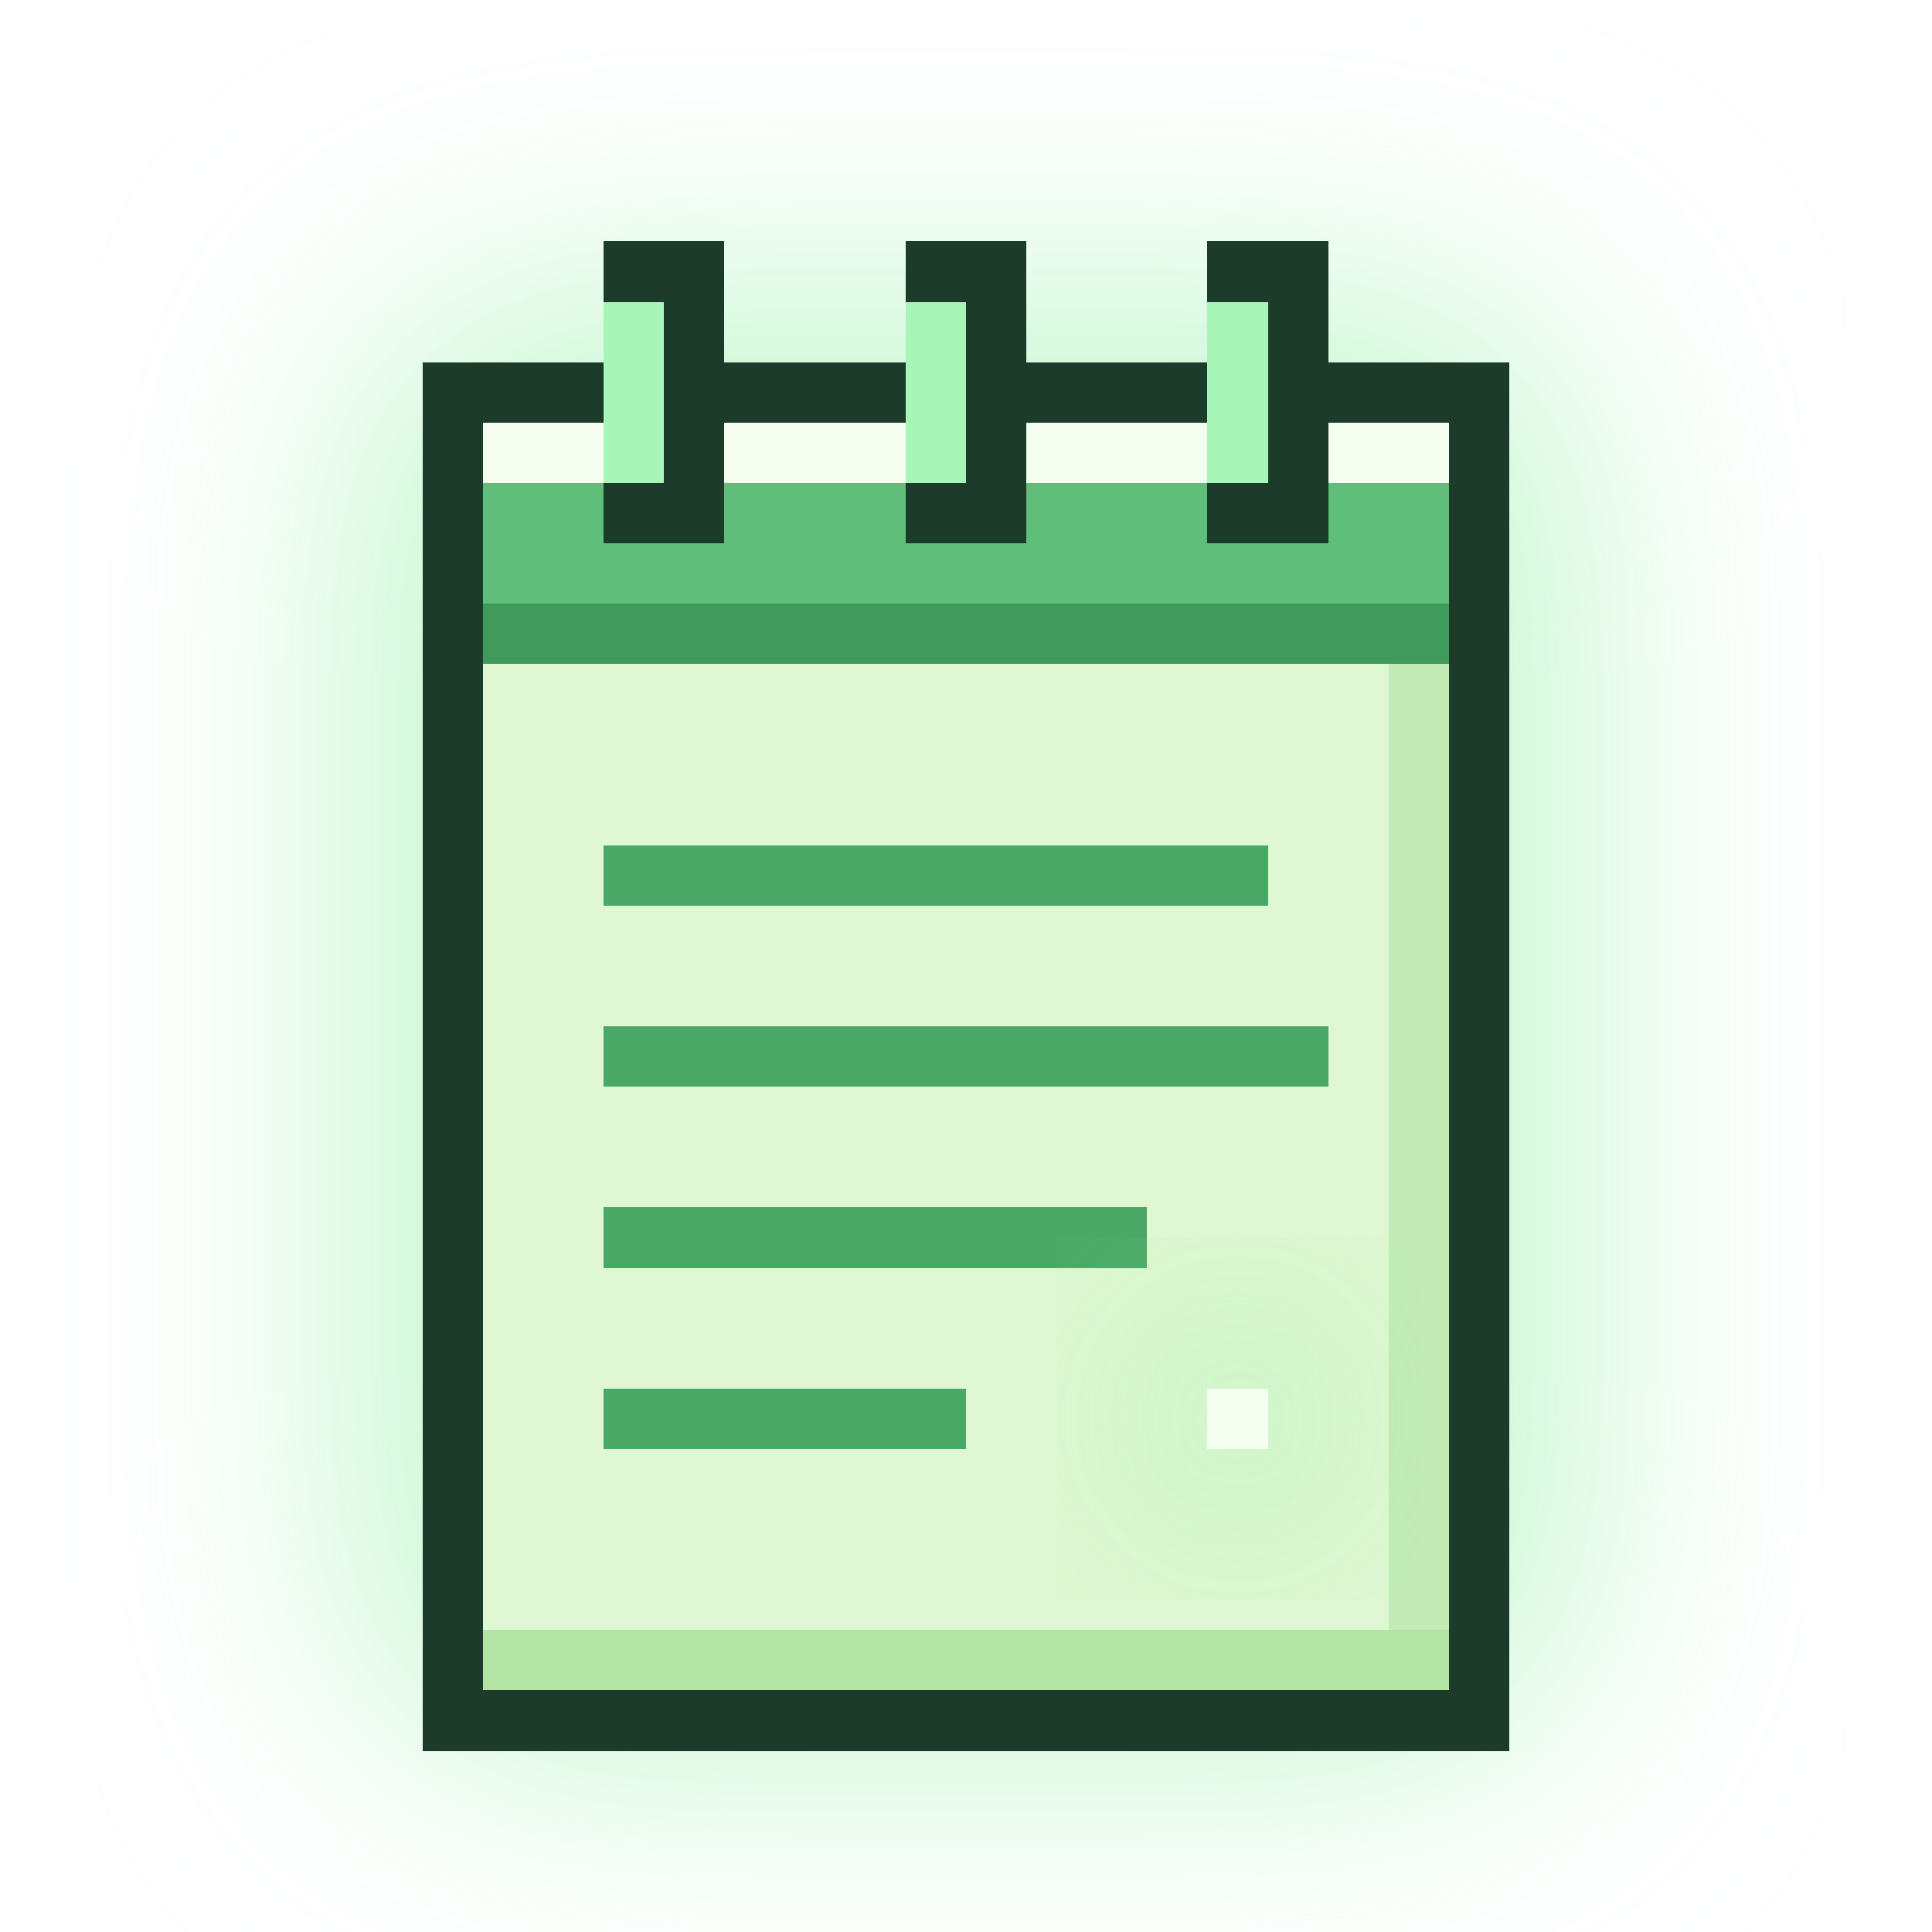
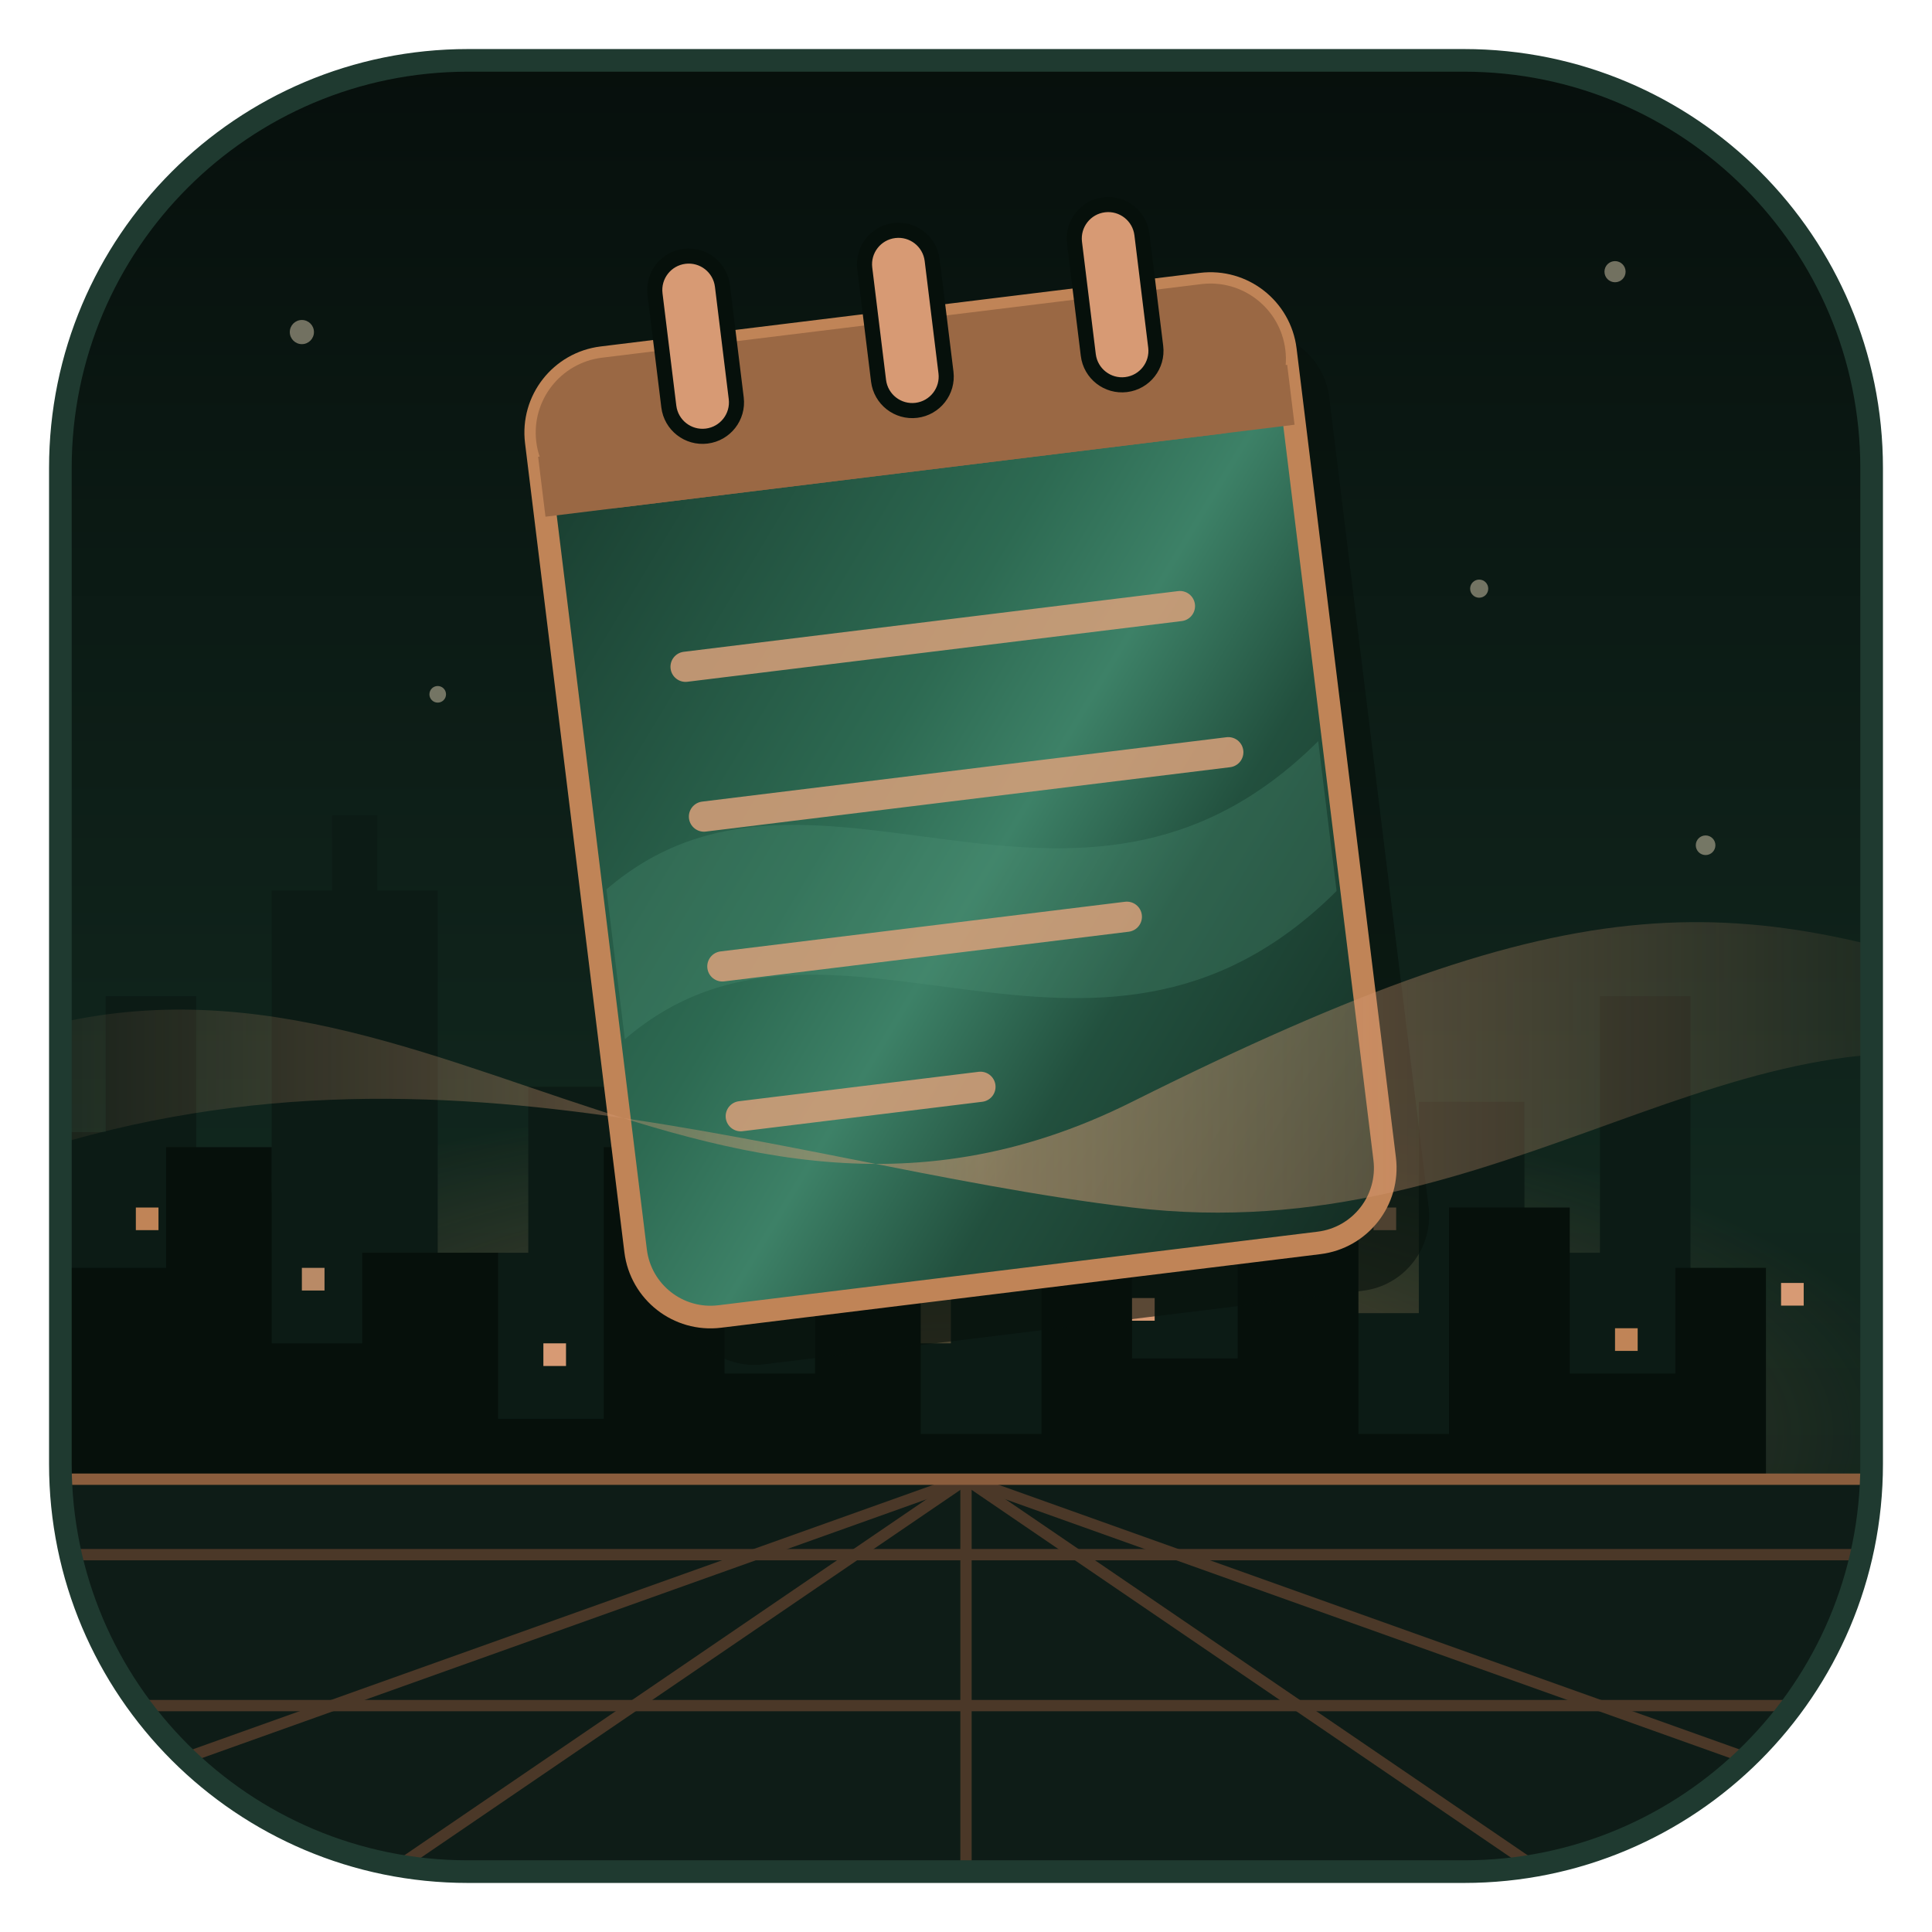
- <svg xmlns="http://www.w3.org/2000/svg" viewBox="0 0 32 32" width="256" height="256" shape-rendering="crispEdges">
+ <svg xmlns="http://www.w3.org/2000/svg" viewBox="0 0 256 256" width="256" height="256">
  <defs>
-     <filter id="glow" x="-50%" y="-50%" width="200%" height="200%">
-       <feGaussianBlur stdDeviation="2.2" />
-     </filter>
+     <linearGradient id="sky" x1="0" y1="0" x2="0" y2="1">
+       <stop offset="0" stop-color="#060e0b" />
+       <stop offset="0.62" stop-color="#11271e" />
+       <stop offset="1" stop-color="#0e1c17" />
+     </linearGradient>
+     <radialGradient id="haze" cx="0.5" cy="0.5" r="0.5">
+       <stop offset="0" stop-color="#c08457" stop-opacity="0.45" />
+       <stop offset="1" stop-color="#c08457" stop-opacity="0" />
+     </radialGradient>
+     <linearGradient id="silk" x1="0" y1="0" x2="1" y2="1">
+       <stop offset="0" stop-color="#16362a" />
+       <stop offset="0.42" stop-color="#2d6a52" />
+       <stop offset="0.55" stop-color="#3d8167" />
+       <stop offset="0.7" stop-color="#22503e" />
+       <stop offset="1" stop-color="#132a21" />
+     </linearGradient>
+     <linearGradient id="ribbon" x1="0" y1="0" x2="1" y2="0">
+       <stop offset="0" stop-color="#d79a74" stop-opacity="0" />
+       <stop offset="0.5" stop-color="#d79a74" stop-opacity="0.55" />
+       <stop offset="1" stop-color="#d79a74" stop-opacity="0" />
+     </linearGradient>
+     <clipPath id="tile">
+       <rect x="8" y="8" width="240" height="240" rx="54" />
+     </clipPath>
  </defs>
-   <rect x="6" y="5" width="20" height="24" rx="3" fill="#8ff0a4" opacity="0.55" filter="url(#glow)" shape-rendering="auto" />
-   <rect x="7" y="6" width="18" height="23" fill="#1d3b2a" />
-   <rect x="8" y="7" width="16" height="21" fill="#dff7d2" />
-   <rect x="8" y="7" width="16" height="1" fill="#f4fff0" />
-   <rect x="8" y="27" width="16" height="1" fill="#b4e3a6" />
-   <rect x="23" y="8" width="1" height="19" fill="#c3ebb6" />
-   <rect x="8" y="8" width="16" height="3" fill="#5fbf7a" />
-   <rect x="8" y="10" width="16" height="1" fill="#3f9a5c" />
-   <rect x="10" y="4" width="2" height="5" fill="#1d3b2a" />
-   <rect x="10" y="5" width="1" height="3" fill="#a8f5b8" />
-   <rect x="15" y="4" width="2" height="5" fill="#1d3b2a" />
-   <rect x="15" y="5" width="1" height="3" fill="#a8f5b8" />
-   <rect x="20" y="4" width="2" height="5" fill="#1d3b2a" />
-   <rect x="20" y="5" width="1" height="3" fill="#a8f5b8" />
-   <rect x="10" y="14" width="11" height="1" fill="#4aa866" />
-   <rect x="10" y="17" width="12" height="1" fill="#4aa866" />
-   <rect x="10" y="20" width="9" height="1" fill="#4aa866" />
-   <rect x="10" y="23" width="6" height="1" fill="#4aa866" />
-   <rect x="19" y="22" width="3" height="3" fill="#8ff0a4" opacity="0.6" filter="url(#glow)" shape-rendering="auto" />
-   <rect x="20" y="23" width="1" height="1" fill="#f4fff0" />
+   <g clip-path="url(#tile)">
+     <rect x="0" y="0" width="256" height="256" fill="url(#sky)" />
+     <g fill="#dccdb2" opacity="0.5">
+       <circle cx="40" cy="44" r="1.6" />
+       <circle cx="214" cy="36" r="1.4" />
+       <circle cx="196" cy="78" r="1.2" />
+       <circle cx="58" cy="92" r="1.1" />
+       <circle cx="226" cy="112" r="1.3" />
+     </g>
+     <ellipse cx="128" cy="190" rx="130" ry="46" fill="url(#haze)" />
+     <path fill="#0c1b15" d="M0 192V150h14v-18h12v26h10v-40h8v-10h6v10h8v48h12v-22h16v30h10v-52h6v-14h4v14h6v56h14v-30h18v18h10v-44h8v-12h6v12h8v52h12v-28h14v20h10v-34h12v62H0z" />
+     <path fill="#06100b" d="M0 196v-28h22v-16h14v26h12v-12h18v22h14v-36h16v30h12v-20h14v28h16v-34h12v24h14v-16h16v26h12v-30h16v22h14v-14h12v28z" />
+     <g fill="#c08457">
+       <rect x="18" y="160" width="3" height="3" />
+       <rect x="40" y="168" width="3" height="3" fill="#b98a66" />
+       <rect x="72" y="178" width="3" height="3" fill="#d79a74" />
+       <rect x="88" y="150" width="3" height="3" />
+       <rect x="94" y="166" width="3" height="3" fill="#a8744f" />
+       <rect x="150" y="172" width="3" height="3" fill="#d79a74" />
+       <rect x="182" y="160" width="3" height="3" fill="#b98a66" />
+       <rect x="214" y="176" width="3" height="3" />
+       <rect x="236" y="170" width="3" height="3" fill="#d79a74" />
+     </g>
+     <rect x="0" y="196" width="256" height="60" fill="#0e1c17" />
+     <g stroke="#5a3f2c" stroke-width="1.5" opacity="0.8">
+       <line x1="128" y1="196" x2="-40" y2="256" />
+       <line x1="128" y1="196" x2="40" y2="256" />
+       <line x1="128" y1="196" x2="128" y2="256" />
+       <line x1="128" y1="196" x2="216" y2="256" />
+       <line x1="128" y1="196" x2="296" y2="256" />
+       <line x1="0" y1="206" x2="256" y2="206" />
+       <line x1="0" y1="226" x2="256" y2="226" />
+     </g>
+     <line x1="0" y1="196" x2="256" y2="196" stroke="#8a5d3d" stroke-width="1.5" />
+     <g transform="rotate(-7 128 112)">
+       <rect x="78" y="42" width="100" height="128" rx="10" fill="#06100b" opacity="0.6" transform="translate(5 7)" />
+       <rect x="78" y="42" width="100" height="128" rx="10" fill="url(#silk)" stroke="#c08457" stroke-width="3" />
+       <path d="M80 112 C110 92 140 132 176 104 L176 124 C140 152 110 112 80 132z" fill="#4f9478" opacity="0.28" />
+       <rect x="78" y="42" width="100" height="20" rx="10" fill="#9a6844" />
+       <rect x="78" y="54" width="100" height="8" fill="#9a6844" />
+       <g fill="#d79a74" stroke="#06100b" stroke-width="2">
+         <rect x="96" y="30" width="9" height="24" rx="4.5" />
+         <rect x="124" y="30" width="9" height="24" rx="4.5" />
+         <rect x="152" y="30" width="9" height="24" rx="4.5" />
+       </g>
+       <g stroke="#d9a07a" stroke-width="4" stroke-linecap="round" opacity="0.85">
+         <line x1="94" y1="84" x2="160" y2="84" />
+         <line x1="94" y1="104" x2="164" y2="104" />
+         <line x1="94" y1="124" x2="148" y2="124" />
+         <line x1="94" y1="144" x2="126" y2="144" />
+       </g>
+     </g>
+     <path d="M-10 142 C50 112 90 176 150 146 S230 118 270 132 L270 142 C230 130 200 166 150 160 S50 132 -10 158z" fill="url(#ribbon)" />
+   </g>
+   <rect x="8" y="8" width="240" height="240" rx="54" fill="none" stroke="#1f3a30" stroke-width="3" />
</svg>
